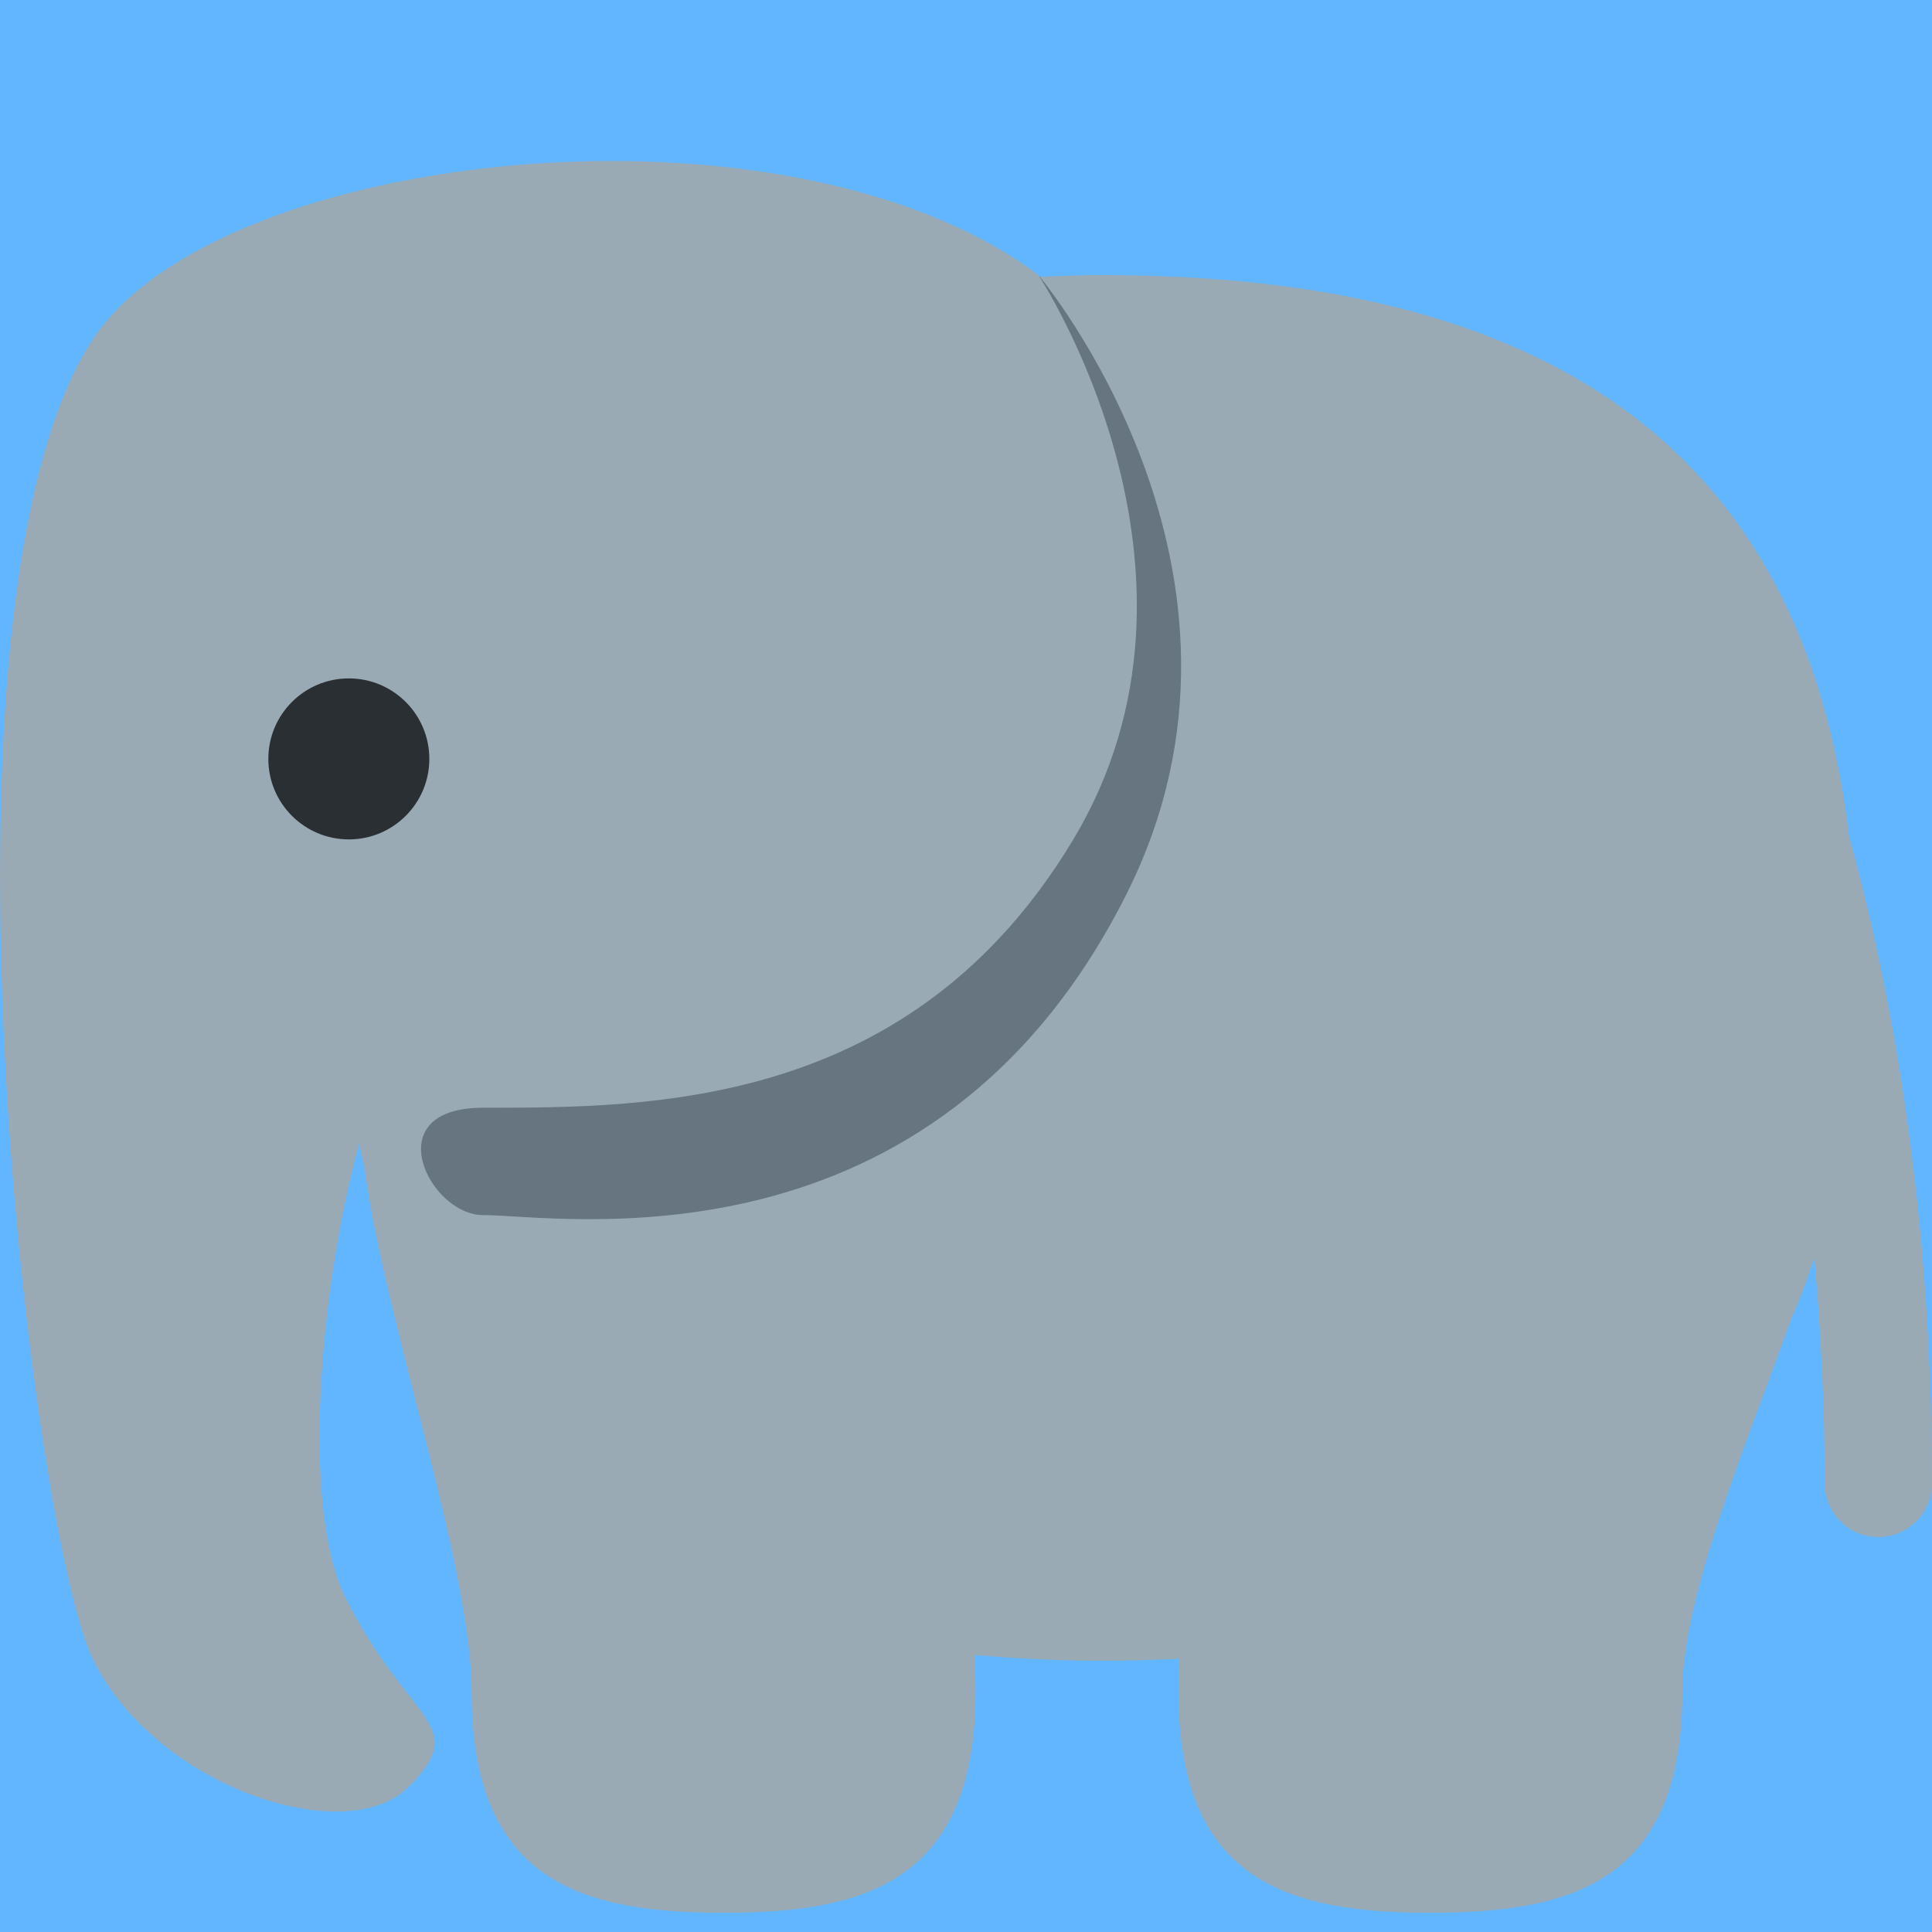
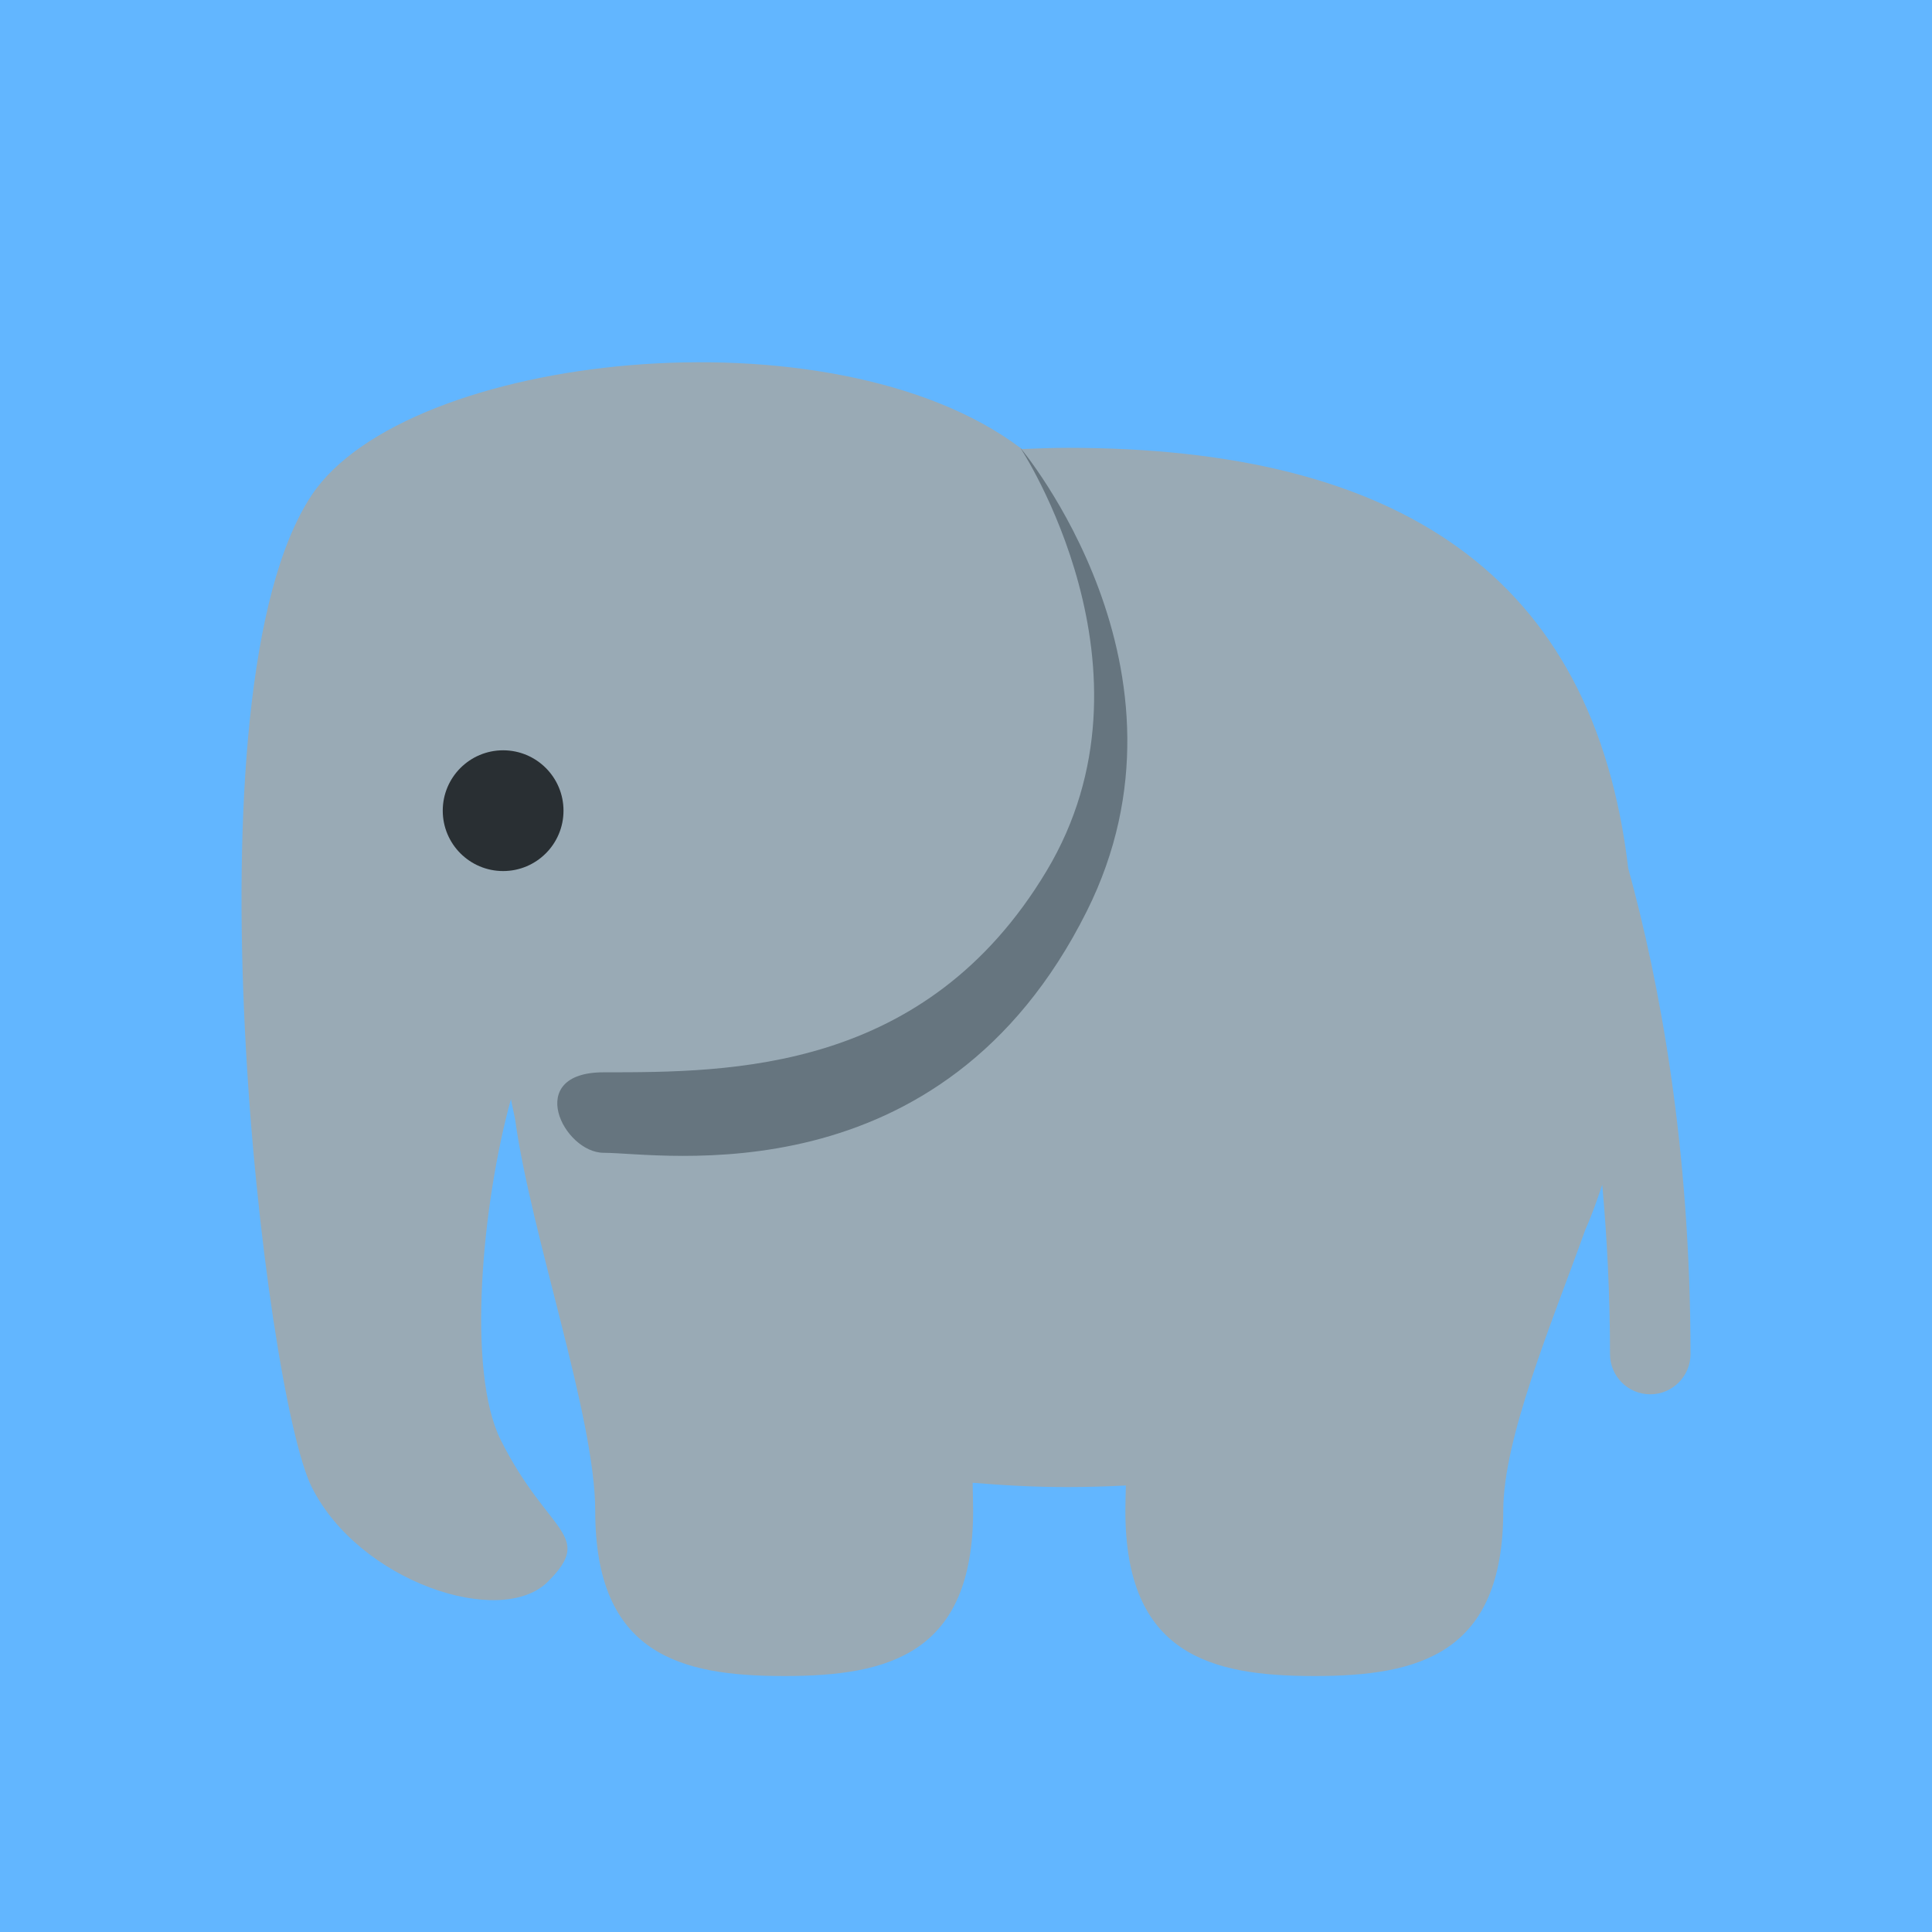
<svg xmlns="http://www.w3.org/2000/svg" width="36" height="36" viewBox="0 0 36 36">
  <rect x="0" y="0" width="36" height="36" fill="#62b6ff" />
-   <path fill="#99aab5" d="M34.453 15.573c-.864-7.3-5.729-10.447-13.93-10.447c-.391 0-.763.017-1.139.031c-.013-.01-.022-.021-.035-.031C14.655 1.605 4.091 2.779 1.745 6.3c-3.255 4.883-1.174 22.3 0 24.646c1.173 2.35 4.694 3.521 5.868 2.35c1.174-1.176 0-1.176-1.173-3.521c-.85-1.701-.466-5.859.255-8.471c.028.168.068.322.1.486c.39 2.871 1.993 7.412 1.993 9.744c0 3.564 2.102 4.107 4.694 4.107s4.695-.543 4.695-4.107c0-.24-.008-.463-.012-.695c.757.064 1.535.107 2.359.107c.497 0 .977-.016 1.448-.039c-.004.209-.013.41-.013.627c0 3.564 2.103 4.107 4.694 4.107c2.593 0 4.695-.543 4.695-4.107c0-1.801 1.192-4.625 2.039-6.982c.159-.354.291-.732.42-1.117c.118 1.307.193 2.706.193 4.206a1 1 0 1 0 2 0c0-5.153-.771-9.248-1.547-12.068" />
-   <path fill="#66757f" d="M19.35 5.126S23 10.641 20 15.641s-7.838 5-11 5c-2 0-1 2 0 2c1.414 0 8.395 1.211 12-6c3-6-1.65-11.515-1.65-11.515" />
-   <circle cx="6.5" cy="14.141" r="1.5" fill="#292f33" />
+   <g transform="translate(4.5 4.5) scale(0.75)">
+     <path fill="#99aab5" d="M34.453 15.573c-.864-7.3-5.729-10.447-13.93-10.447c-.391 0-.763.017-1.139.031c-.013-.01-.022-.021-.035-.031C14.655 1.605 4.091 2.779 1.745 6.3c-3.255 4.883-1.174 22.3 0 24.646c1.173 2.35 4.694 3.521 5.868 2.35c1.174-1.176 0-1.176-1.173-3.521c-.85-1.701-.466-5.859.255-8.471c.028.168.068.322.1.486c.39 2.871 1.993 7.412 1.993 9.744c0 3.564 2.102 4.107 4.694 4.107s4.695-.543 4.695-4.107c0-.24-.008-.463-.012-.695c.757.064 1.535.107 2.359.107c.497 0 .977-.016 1.448-.039c-.004.209-.013.41-.013.627c0 3.564 2.103 4.107 4.694 4.107c2.593 0 4.695-.543 4.695-4.107c0-1.801 1.192-4.625 2.039-6.982c.159-.354.291-.732.42-1.117c.118 1.307.193 2.706.193 4.206a1 1 0 1 0 2 0c0-5.153-.771-9.248-1.547-12.068" />
+     <path fill="#66757f" d="M19.35 5.126S23 10.641 20 15.641s-7.838 5-11 5c-2 0-1 2 0 2c1.414 0 8.395 1.211 12-6c3-6-1.65-11.515-1.65-11.515" />
+     <circle cx="6.5" cy="14.141" r="1.5" fill="#292f33" />
+   </g>
</svg>
